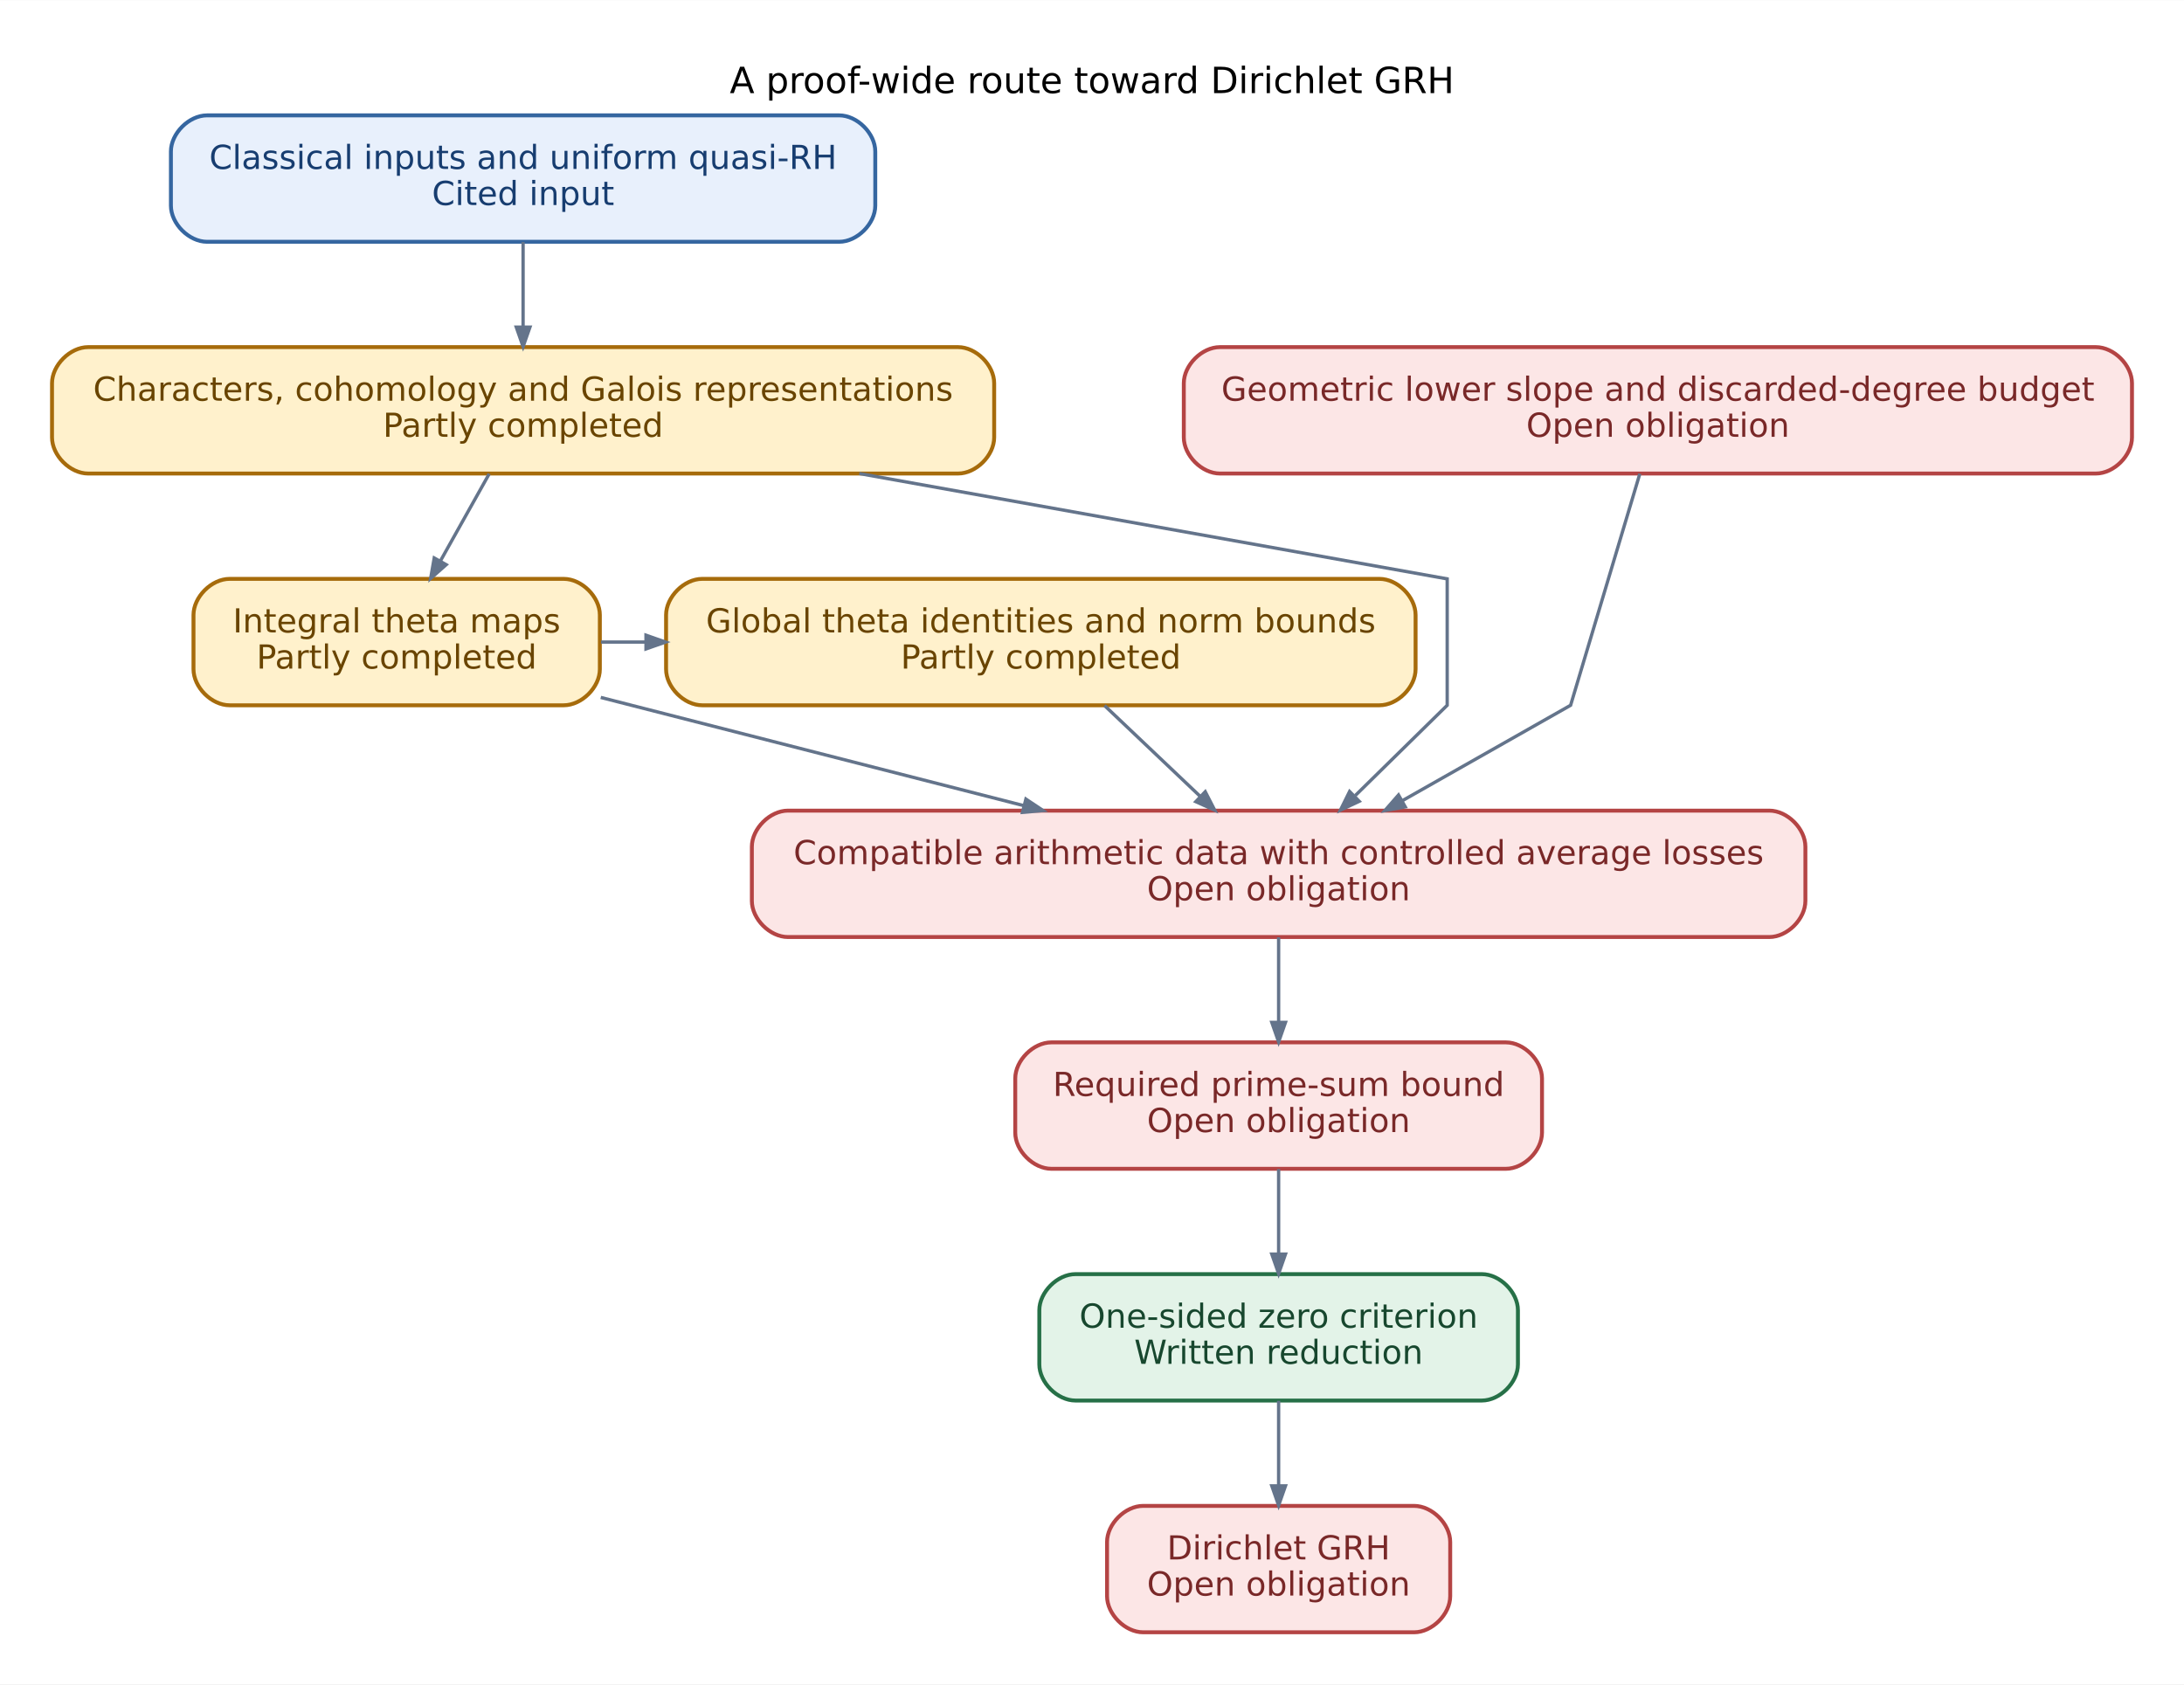
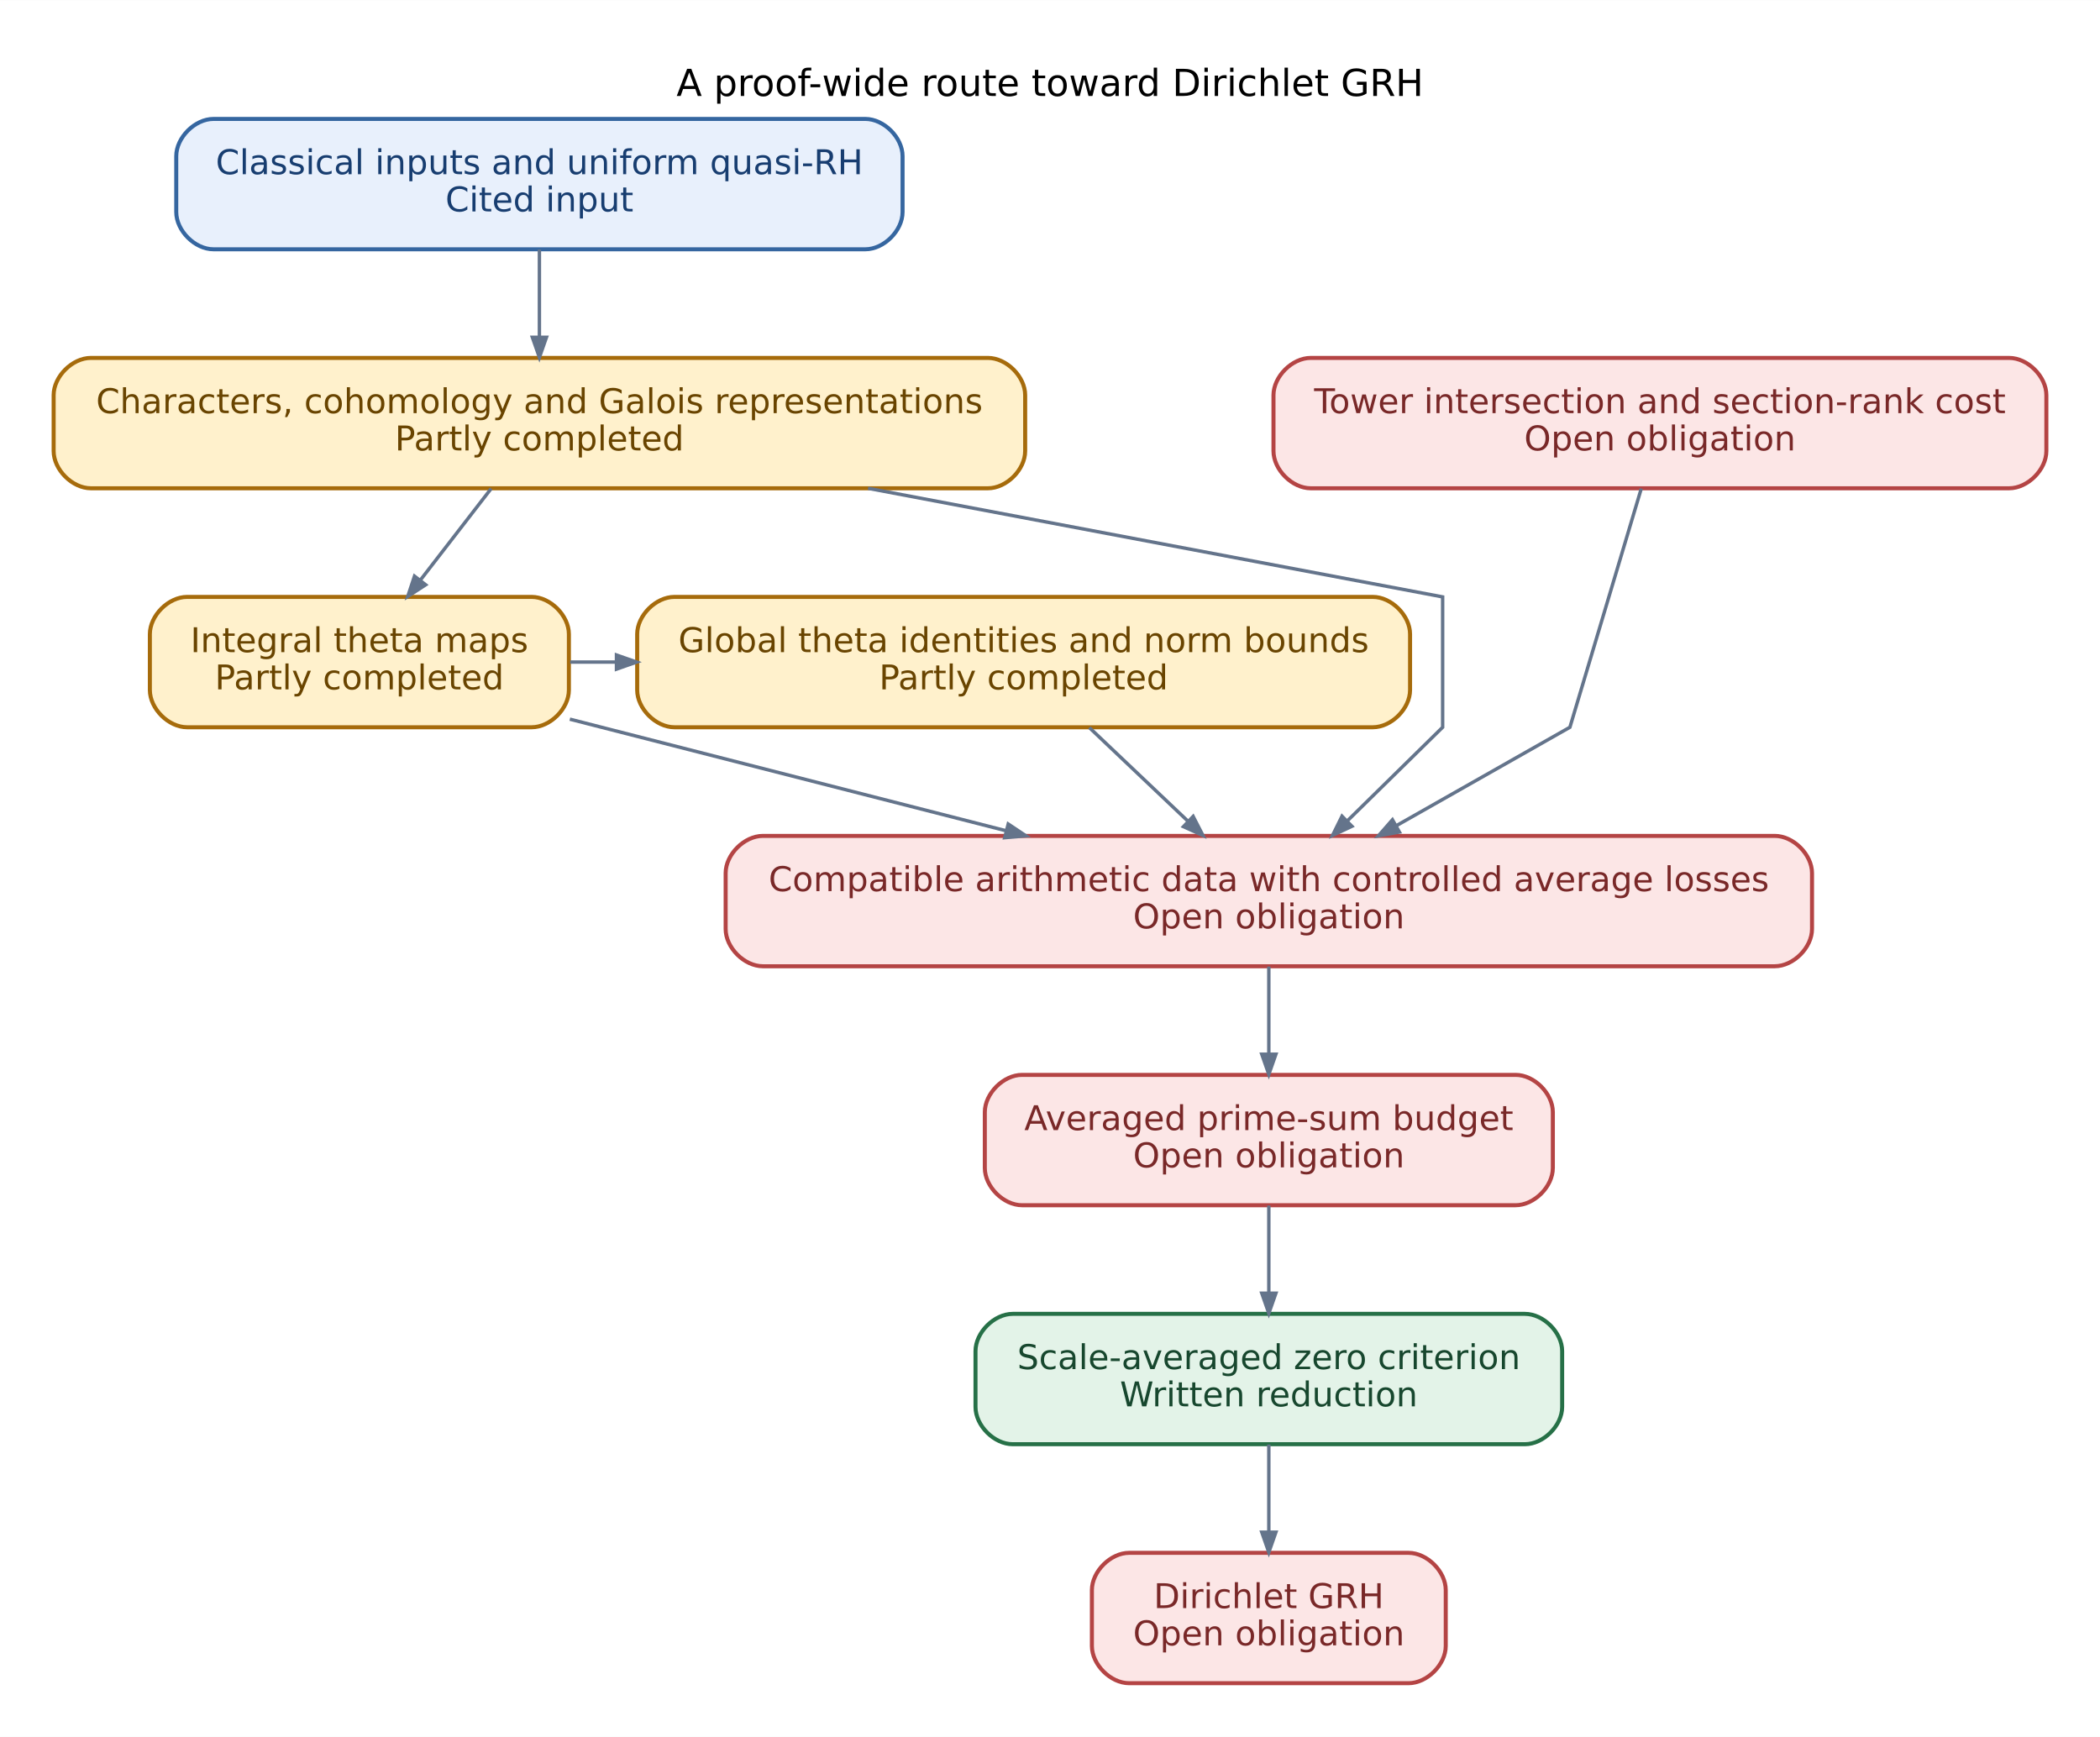
- <svg xmlns="http://www.w3.org/2000/svg" width="726pt" height="560pt" viewBox="0.00 0.00 725.56 559.56">
+ <svg xmlns="http://www.w3.org/2000/svg" width="677pt" height="560pt" viewBox="0.00 0.00 676.56 559.56">
  <g id="graph0" class="graph" transform="scale(1 1) rotate(0) translate(17.28 542.28)">
-     <polygon fill="white" stroke="transparent" points="-17.28,17.28 -17.28,-542.28 708.28,-542.28 708.28,17.28 -17.28,17.28" />
-     <text text-anchor="middle" x="345.5" y="-511.4" font-family="DejaVu Sans" font-size="12.00">A proof-wide route toward Dirichlet GRH</text>
+     <polygon fill="white" stroke="transparent" points="-17.28,17.28 -17.28,-542.28 659.28,-542.28 659.28,17.28 -17.28,17.28" />
+     <text text-anchor="middle" x="321" y="-511.4" font-family="DejaVu Sans" font-size="12.00">A proof-wide route toward Dirichlet GRH</text>
    <g id="node1" class="node">
      <path fill="#e8f0fc" stroke="#3566a0" stroke-width="1.3" d="M261.5,-504C261.5,-504 51.5,-504 51.5,-504 45.5,-504 39.5,-498 39.5,-492 39.5,-492 39.5,-474 39.5,-474 39.5,-468 45.5,-462 51.5,-462 51.5,-462 261.5,-462 261.5,-462 267.5,-462 273.5,-468 273.5,-474 273.5,-474 273.5,-492 273.5,-492 273.5,-498 267.5,-504 261.5,-504" />
      <text text-anchor="middle" x="156.5" y="-486.2" font-family="DejaVu Sans" font-size="11.00" fill="#173d70">Classical inputs and uniform quasi-RH</text>
      <text text-anchor="middle" x="156.5" y="-474.2" font-family="DejaVu Sans" font-size="11.00" fill="#173d70">Cited input</text>
    </g>
    <g id="node2" class="node">
      <path fill="#fff1cc" stroke="#a66b0b" stroke-width="1.3" d="M301,-427C301,-427 12,-427 12,-427 6,-427 0,-421 0,-415 0,-415 0,-397 0,-397 0,-391 6,-385 12,-385 12,-385 301,-385 301,-385 307,-385 313,-391 313,-397 313,-397 313,-415 313,-415 313,-421 307,-427 301,-427" />
      <text text-anchor="middle" x="156.5" y="-409.2" font-family="DejaVu Sans" font-size="11.00" fill="#694400">Characters, cohomology and Galois representations</text>
      <text text-anchor="middle" x="156.5" y="-397.2" font-family="DejaVu Sans" font-size="11.00" fill="#694400">Partly completed</text>
    </g>
    <g id="edge1" class="edge">
      <path fill="none" stroke="#64748b" stroke-width="1.1" d="M156.5,-461.9C156.5,-453.24 156.5,-442.99 156.5,-433.71" />
      <polygon fill="#64748b" stroke="#64748b" stroke-width="1.1" points="158.78,-433.65 156.5,-427.15 154.23,-433.65 158.78,-433.65" />
    </g>
    <g id="node3" class="node">
-       <path fill="#fff1cc" stroke="#a66b0b" stroke-width="1.3" d="M170,-350C170,-350 59,-350 59,-350 53,-350 47,-344 47,-338 47,-338 47,-320 47,-320 47,-314 53,-308 59,-308 59,-308 170,-308 170,-308 176,-308 182,-314 182,-320 182,-320 182,-338 182,-338 182,-344 176,-350 170,-350" />
-       <text text-anchor="middle" x="114.5" y="-332.2" font-family="DejaVu Sans" font-size="11.00" fill="#694400">Integral theta maps</text>
-       <text text-anchor="middle" x="114.5" y="-320.2" font-family="DejaVu Sans" font-size="11.00" fill="#694400">Partly completed</text>
+       <path fill="#fff1cc" stroke="#a66b0b" stroke-width="1.3" d="M154,-350C154,-350 43,-350 43,-350 37,-350 31,-344 31,-338 31,-338 31,-320 31,-320 31,-314 37,-308 43,-308 43,-308 154,-308 154,-308 160,-308 166,-314 166,-320 166,-320 166,-338 166,-338 166,-344 160,-350 154,-350" />
+       <text text-anchor="middle" x="98.5" y="-332.2" font-family="DejaVu Sans" font-size="11.00" fill="#694400">Integral theta maps</text>
+       <text text-anchor="middle" x="98.5" y="-320.2" font-family="DejaVu Sans" font-size="11.00" fill="#694400">Partly completed</text>
    </g>
    <g id="edge2" class="edge">
-       <path fill="none" stroke="#64748b" stroke-width="1.1" d="M145.24,-384.9C140.25,-375.99 134.32,-365.39 129,-355.9" />
-       <polygon fill="#64748b" stroke="#64748b" stroke-width="1.1" points="130.95,-354.71 125.79,-350.15 126.98,-356.94 130.95,-354.71" />
+       <path fill="none" stroke="#64748b" stroke-width="1.1" d="M140.96,-384.9C133.94,-375.82 125.56,-364.99 118.11,-355.36" />
+       <polygon fill="#64748b" stroke="#64748b" stroke-width="1.1" points="119.86,-353.9 114.09,-350.15 116.26,-356.69 119.86,-353.9" />
    </g>
    <g id="node6" class="node">
-       <path fill="#fce6e6" stroke="#b44444" stroke-width="1.3" d="M570.5,-273C570.5,-273 244.5,-273 244.5,-273 238.5,-273 232.5,-267 232.5,-261 232.5,-261 232.5,-243 232.5,-243 232.5,-237 238.5,-231 244.5,-231 244.5,-231 570.5,-231 570.5,-231 576.5,-231 582.5,-237 582.5,-243 582.5,-243 582.5,-261 582.5,-261 582.5,-267 576.5,-273 570.5,-273" />
-       <text text-anchor="middle" x="407.5" y="-255.2" font-family="DejaVu Sans" font-size="11.00" fill="#792828">Compatible arithmetic data with controlled average losses</text>
-       <text text-anchor="middle" x="407.5" y="-243.2" font-family="DejaVu Sans" font-size="11.00" fill="#792828">Open obligation</text>
+       <path fill="#fce6e6" stroke="#b44444" stroke-width="1.3" d="M554.5,-273C554.5,-273 228.5,-273 228.5,-273 222.5,-273 216.5,-267 216.5,-261 216.5,-261 216.5,-243 216.5,-243 216.5,-237 222.5,-231 228.5,-231 228.5,-231 554.5,-231 554.5,-231 560.5,-231 566.5,-237 566.5,-243 566.5,-243 566.5,-261 566.5,-261 566.5,-267 560.5,-273 554.5,-273" />
+       <text text-anchor="middle" x="391.5" y="-255.2" font-family="DejaVu Sans" font-size="11.00" fill="#792828">Compatible arithmetic data with controlled average losses</text>
+       <text text-anchor="middle" x="391.5" y="-243.2" font-family="DejaVu Sans" font-size="11.00" fill="#792828">Open obligation</text>
    </g>
    <g id="edge4" class="edge">
-       <path fill="none" stroke="#64748b" stroke-width="1.1" d="M268.2,-384.99C355.98,-369.26 463.5,-350 463.5,-350 463.5,-350 463.5,-308 463.5,-308 463.5,-308 447.77,-292.55 432.99,-278.03" />
-       <polygon fill="#64748b" stroke="#64748b" stroke-width="1.1" points="434.27,-276.1 428.03,-273.17 431.08,-279.35 434.27,-276.1" />
+       <path fill="none" stroke="#64748b" stroke-width="1.1" d="M262.38,-384.99C345.58,-369.26 447.5,-350 447.5,-350 447.5,-350 447.5,-308 447.5,-308 447.5,-308 431.77,-292.55 416.99,-278.03" />
+       <polygon fill="#64748b" stroke="#64748b" stroke-width="1.1" points="418.27,-276.1 412.03,-273.17 415.08,-279.35 418.27,-276.1" />
    </g>
    <g id="node5" class="node">
-       <path fill="#fff1cc" stroke="#a66b0b" stroke-width="1.3" d="M441,-350C441,-350 216,-350 216,-350 210,-350 204,-344 204,-338 204,-338 204,-320 204,-320 204,-314 210,-308 216,-308 216,-308 441,-308 441,-308 447,-308 453,-314 453,-320 453,-320 453,-338 453,-338 453,-344 447,-350 441,-350" />
-       <text text-anchor="middle" x="328.5" y="-332.2" font-family="DejaVu Sans" font-size="11.00" fill="#694400">Global theta identities and norm bounds</text>
-       <text text-anchor="middle" x="328.5" y="-320.2" font-family="DejaVu Sans" font-size="11.00" fill="#694400">Partly completed</text>
+       <path fill="#fff1cc" stroke="#a66b0b" stroke-width="1.3" d="M425,-350C425,-350 200,-350 200,-350 194,-350 188,-344 188,-338 188,-338 188,-320 188,-320 188,-314 194,-308 200,-308 200,-308 425,-308 425,-308 431,-308 437,-314 437,-320 437,-320 437,-338 437,-338 437,-344 431,-350 425,-350" />
+       <text text-anchor="middle" x="312.5" y="-332.2" font-family="DejaVu Sans" font-size="11.00" fill="#694400">Global theta identities and norm bounds</text>
+       <text text-anchor="middle" x="312.5" y="-320.2" font-family="DejaVu Sans" font-size="11.00" fill="#694400">Partly completed</text>
    </g>
    <g id="edge3" class="edge">
-       <path fill="none" stroke="#64748b" stroke-width="1.1" d="M182.39,-329C184.58,-329 185.83,-329 185.83,-329 185.83,-329 190.34,-329 197.08,-329" />
-       <polygon fill="#64748b" stroke="#64748b" stroke-width="1.1" points="197.33,-331.28 203.83,-329 197.33,-326.73 197.33,-331.28" />
+       <path fill="none" stroke="#64748b" stroke-width="1.1" d="M166.39,-329C168.58,-329 169.83,-329 169.83,-329 169.83,-329 174.34,-329 181.08,-329" />
+       <polygon fill="#64748b" stroke="#64748b" stroke-width="1.1" points="181.33,-331.28 187.83,-329 181.33,-326.73 181.33,-331.28" />
    </g>
    <g id="edge5" class="edge">
-       <path fill="none" stroke="#64748b" stroke-width="1.1" d="M182.3,-310.61C188.5,-309.03 192.5,-308 192.5,-308 192.5,-308 262.6,-290.07 322.74,-274.68" />
-       <polygon fill="#64748b" stroke="#64748b" stroke-width="1.1" points="323.54,-276.83 329.27,-273.01 322.41,-272.42 323.54,-276.83" />
+       <path fill="none" stroke="#64748b" stroke-width="1.1" d="M166.3,-310.61C172.5,-309.03 176.5,-308 176.5,-308 176.5,-308 246.6,-290.07 306.74,-274.68" />
+       <polygon fill="#64748b" stroke="#64748b" stroke-width="1.1" points="307.54,-276.83 313.27,-273.01 306.41,-272.42 307.54,-276.83" />
    </g>
    <g id="node4" class="node">
-       <path fill="#fce6e6" stroke="#b44444" stroke-width="1.3" d="M679,-427C679,-427 388,-427 388,-427 382,-427 376,-421 376,-415 376,-415 376,-397 376,-397 376,-391 382,-385 388,-385 388,-385 679,-385 679,-385 685,-385 691,-391 691,-397 691,-397 691,-415 691,-415 691,-421 685,-427 679,-427" />
-       <text text-anchor="middle" x="533.5" y="-409.2" font-family="DejaVu Sans" font-size="11.00" fill="#792828">Geometric lower slope and discarded-degree budget</text>
-       <text text-anchor="middle" x="533.5" y="-397.2" font-family="DejaVu Sans" font-size="11.00" fill="#792828">Open obligation</text>
+       <path fill="#fce6e6" stroke="#b44444" stroke-width="1.3" d="M630,-427C630,-427 405,-427 405,-427 399,-427 393,-421 393,-415 393,-415 393,-397 393,-397 393,-391 399,-385 405,-385 405,-385 630,-385 630,-385 636,-385 642,-391 642,-397 642,-397 642,-415 642,-415 642,-421 636,-427 630,-427" />
+       <text text-anchor="middle" x="517.5" y="-409.2" font-family="DejaVu Sans" font-size="11.00" fill="#792828">Tower intersection and section-rank cost</text>
+       <text text-anchor="middle" x="517.5" y="-397.2" font-family="DejaVu Sans" font-size="11.00" fill="#792828">Open obligation</text>
    </g>
    <g id="edge6" class="edge">
-       <path fill="none" stroke="#64748b" stroke-width="1.1" d="M527.49,-384.9C519,-356.49 504.5,-308 504.5,-308 504.5,-308 475.14,-291.35 448.72,-276.37" />
-       <polygon fill="#64748b" stroke="#64748b" stroke-width="1.1" points="449.57,-274.24 442.79,-273.01 447.33,-278.2 449.57,-274.24" />
+       <path fill="none" stroke="#64748b" stroke-width="1.1" d="M511.49,-384.9C503,-356.49 488.5,-308 488.5,-308 488.5,-308 459.14,-291.35 432.72,-276.37" />
+       <polygon fill="#64748b" stroke="#64748b" stroke-width="1.1" points="433.57,-274.24 426.79,-273.01 431.33,-278.2 433.57,-274.24" />
    </g>
    <g id="edge7" class="edge">
-       <path fill="none" stroke="#64748b" stroke-width="1.1" d="M349.67,-307.9C359.41,-298.65 371.06,-287.59 381.35,-277.83" />
-       <polygon fill="#64748b" stroke="#64748b" stroke-width="1.1" points="383.12,-279.28 386.27,-273.15 379.99,-275.98 383.12,-279.28" />
+       <path fill="none" stroke="#64748b" stroke-width="1.1" d="M333.67,-307.9C343.41,-298.65 355.06,-287.59 365.35,-277.83" />
+       <polygon fill="#64748b" stroke="#64748b" stroke-width="1.1" points="367.12,-279.28 370.27,-273.15 363.99,-275.98 367.12,-279.28" />
    </g>
    <g id="node7" class="node">
-       <path fill="#fce6e6" stroke="#b44444" stroke-width="1.3" d="M483,-196C483,-196 332,-196 332,-196 326,-196 320,-190 320,-184 320,-184 320,-166 320,-166 320,-160 326,-154 332,-154 332,-154 483,-154 483,-154 489,-154 495,-160 495,-166 495,-166 495,-184 495,-184 495,-190 489,-196 483,-196" />
-       <text text-anchor="middle" x="407.5" y="-178.2" font-family="DejaVu Sans" font-size="11.00" fill="#792828">Required prime-sum bound</text>
-       <text text-anchor="middle" x="407.5" y="-166.2" font-family="DejaVu Sans" font-size="11.00" fill="#792828">Open obligation</text>
+       <path fill="#fce6e6" stroke="#b44444" stroke-width="1.3" d="M471,-196C471,-196 312,-196 312,-196 306,-196 300,-190 300,-184 300,-184 300,-166 300,-166 300,-160 306,-154 312,-154 312,-154 471,-154 471,-154 477,-154 483,-160 483,-166 483,-166 483,-184 483,-184 483,-190 477,-196 471,-196" />
+       <text text-anchor="middle" x="391.5" y="-178.2" font-family="DejaVu Sans" font-size="11.00" fill="#792828">Averaged prime-sum budget</text>
+       <text text-anchor="middle" x="391.5" y="-166.2" font-family="DejaVu Sans" font-size="11.00" fill="#792828">Open obligation</text>
    </g>
    <g id="edge8" class="edge">
-       <path fill="none" stroke="#64748b" stroke-width="1.1" d="M407.5,-230.9C407.5,-222.24 407.5,-211.99 407.5,-202.71" />
-       <polygon fill="#64748b" stroke="#64748b" stroke-width="1.1" points="409.78,-202.65 407.5,-196.15 405.23,-202.65 409.78,-202.65" />
+       <path fill="none" stroke="#64748b" stroke-width="1.1" d="M391.5,-230.9C391.5,-222.24 391.5,-211.99 391.5,-202.71" />
+       <polygon fill="#64748b" stroke="#64748b" stroke-width="1.1" points="393.78,-202.65 391.5,-196.15 389.23,-202.65 393.78,-202.65" />
    </g>
    <g id="node8" class="node">
-       <path fill="#e3f3e8" stroke="#267047" stroke-width="1.3" d="M475,-119C475,-119 340,-119 340,-119 334,-119 328,-113 328,-107 328,-107 328,-89 328,-89 328,-83 334,-77 340,-77 340,-77 475,-77 475,-77 481,-77 487,-83 487,-89 487,-89 487,-107 487,-107 487,-113 481,-119 475,-119" />
-       <text text-anchor="middle" x="407.5" y="-101.2" font-family="DejaVu Sans" font-size="11.00" fill="#17472e">One-sided zero criterion</text>
-       <text text-anchor="middle" x="407.5" y="-89.2" font-family="DejaVu Sans" font-size="11.00" fill="#17472e">Written reduction</text>
+       <path fill="#e3f3e8" stroke="#267047" stroke-width="1.3" d="M474,-119C474,-119 309,-119 309,-119 303,-119 297,-113 297,-107 297,-107 297,-89 297,-89 297,-83 303,-77 309,-77 309,-77 474,-77 474,-77 480,-77 486,-83 486,-89 486,-89 486,-107 486,-107 486,-113 480,-119 474,-119" />
+       <text text-anchor="middle" x="391.5" y="-101.2" font-family="DejaVu Sans" font-size="11.00" fill="#17472e">Scale-averaged zero criterion</text>
+       <text text-anchor="middle" x="391.5" y="-89.2" font-family="DejaVu Sans" font-size="11.00" fill="#17472e">Written reduction</text>
    </g>
    <g id="edge9" class="edge">
-       <path fill="none" stroke="#64748b" stroke-width="1.1" d="M407.5,-153.9C407.5,-145.24 407.5,-134.99 407.5,-125.71" />
-       <polygon fill="#64748b" stroke="#64748b" stroke-width="1.1" points="409.78,-125.65 407.5,-119.15 405.23,-125.65 409.78,-125.65" />
+       <path fill="none" stroke="#64748b" stroke-width="1.1" d="M391.5,-153.9C391.5,-145.24 391.5,-134.99 391.5,-125.71" />
+       <polygon fill="#64748b" stroke="#64748b" stroke-width="1.1" points="393.78,-125.65 391.5,-119.15 389.23,-125.65 393.78,-125.65" />
    </g>
    <g id="node9" class="node">
-       <path fill="#fce6e6" stroke="#b44444" stroke-width="1.3" d="M452.5,-42C452.5,-42 362.5,-42 362.5,-42 356.5,-42 350.5,-36 350.5,-30 350.5,-30 350.5,-12 350.5,-12 350.5,-6 356.5,0 362.5,0 362.5,0 452.5,0 452.5,0 458.5,0 464.5,-6 464.5,-12 464.5,-12 464.5,-30 464.5,-30 464.5,-36 458.5,-42 452.5,-42" />
-       <text text-anchor="middle" x="407.5" y="-24.2" font-family="DejaVu Sans" font-size="11.00" fill="#792828">Dirichlet GRH</text>
-       <text text-anchor="middle" x="407.5" y="-12.2" font-family="DejaVu Sans" font-size="11.00" fill="#792828">Open obligation</text>
+       <path fill="#fce6e6" stroke="#b44444" stroke-width="1.3" d="M436.5,-42C436.5,-42 346.5,-42 346.5,-42 340.5,-42 334.5,-36 334.5,-30 334.5,-30 334.5,-12 334.5,-12 334.5,-6 340.5,0 346.5,0 346.5,0 436.5,0 436.5,0 442.5,0 448.5,-6 448.5,-12 448.5,-12 448.5,-30 448.5,-30 448.5,-36 442.5,-42 436.5,-42" />
+       <text text-anchor="middle" x="391.5" y="-24.2" font-family="DejaVu Sans" font-size="11.00" fill="#792828">Dirichlet GRH</text>
+       <text text-anchor="middle" x="391.5" y="-12.2" font-family="DejaVu Sans" font-size="11.00" fill="#792828">Open obligation</text>
    </g>
    <g id="edge10" class="edge">
-       <path fill="none" stroke="#64748b" stroke-width="1.1" d="M407.5,-76.9C407.5,-68.24 407.5,-57.99 407.5,-48.71" />
-       <polygon fill="#64748b" stroke="#64748b" stroke-width="1.1" points="409.78,-48.65 407.5,-42.15 405.23,-48.65 409.78,-48.65" />
+       <path fill="none" stroke="#64748b" stroke-width="1.1" d="M391.5,-76.9C391.5,-68.24 391.5,-57.99 391.5,-48.71" />
+       <polygon fill="#64748b" stroke="#64748b" stroke-width="1.1" points="393.78,-48.65 391.5,-42.15 389.23,-48.65 393.78,-48.65" />
    </g>
  </g>
</svg>
